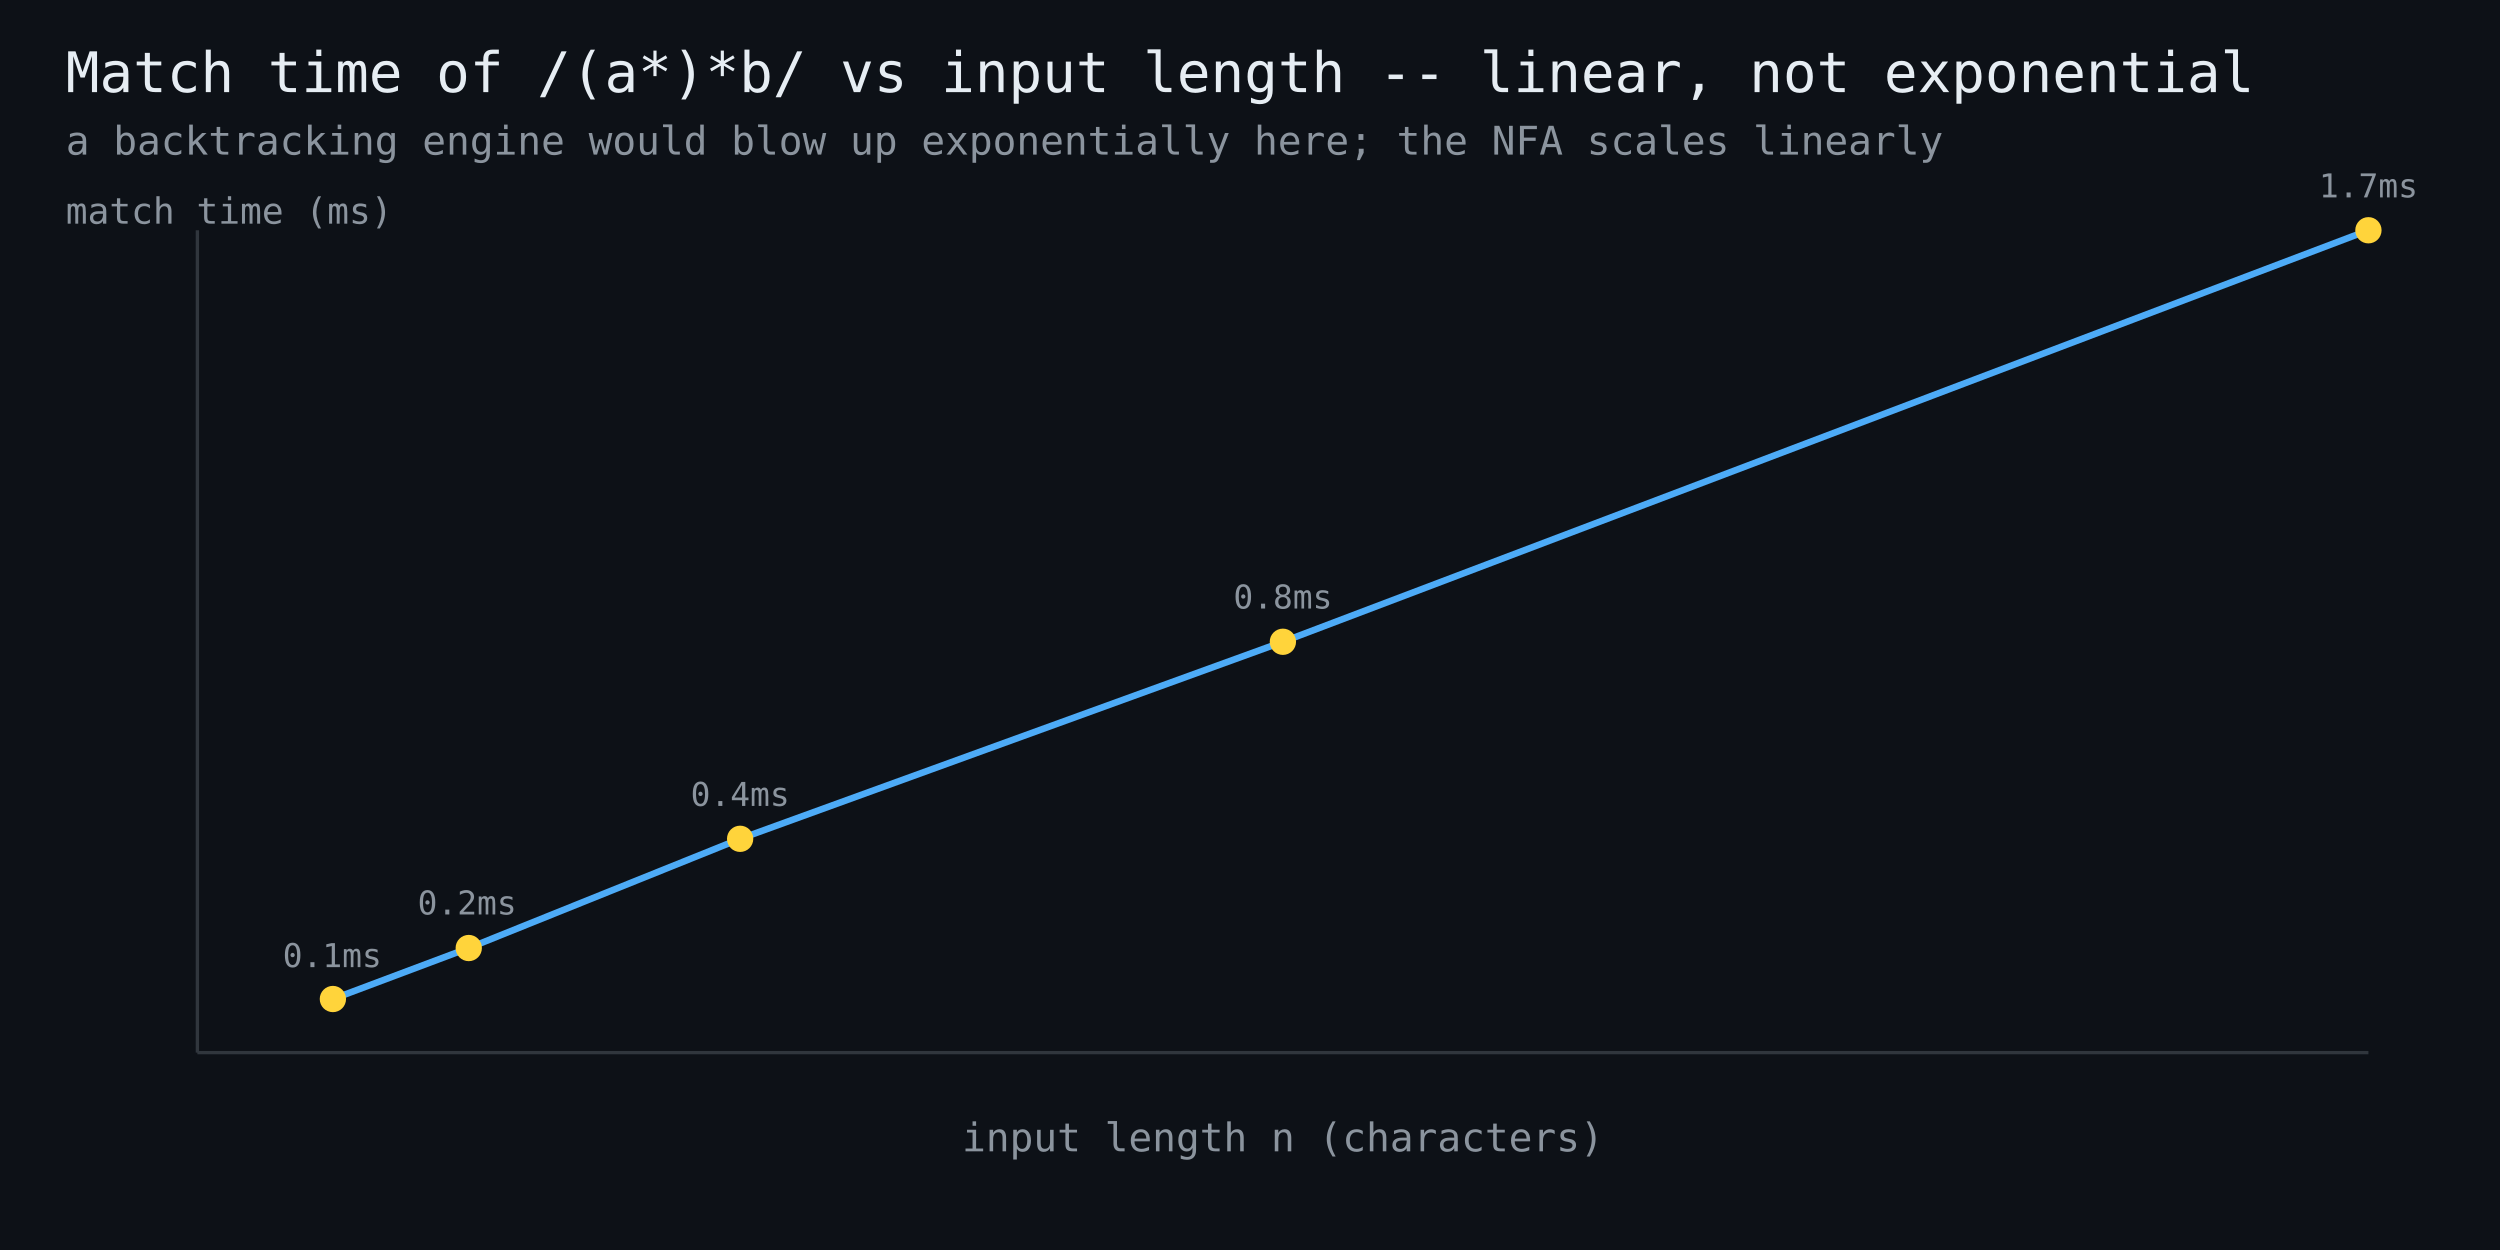
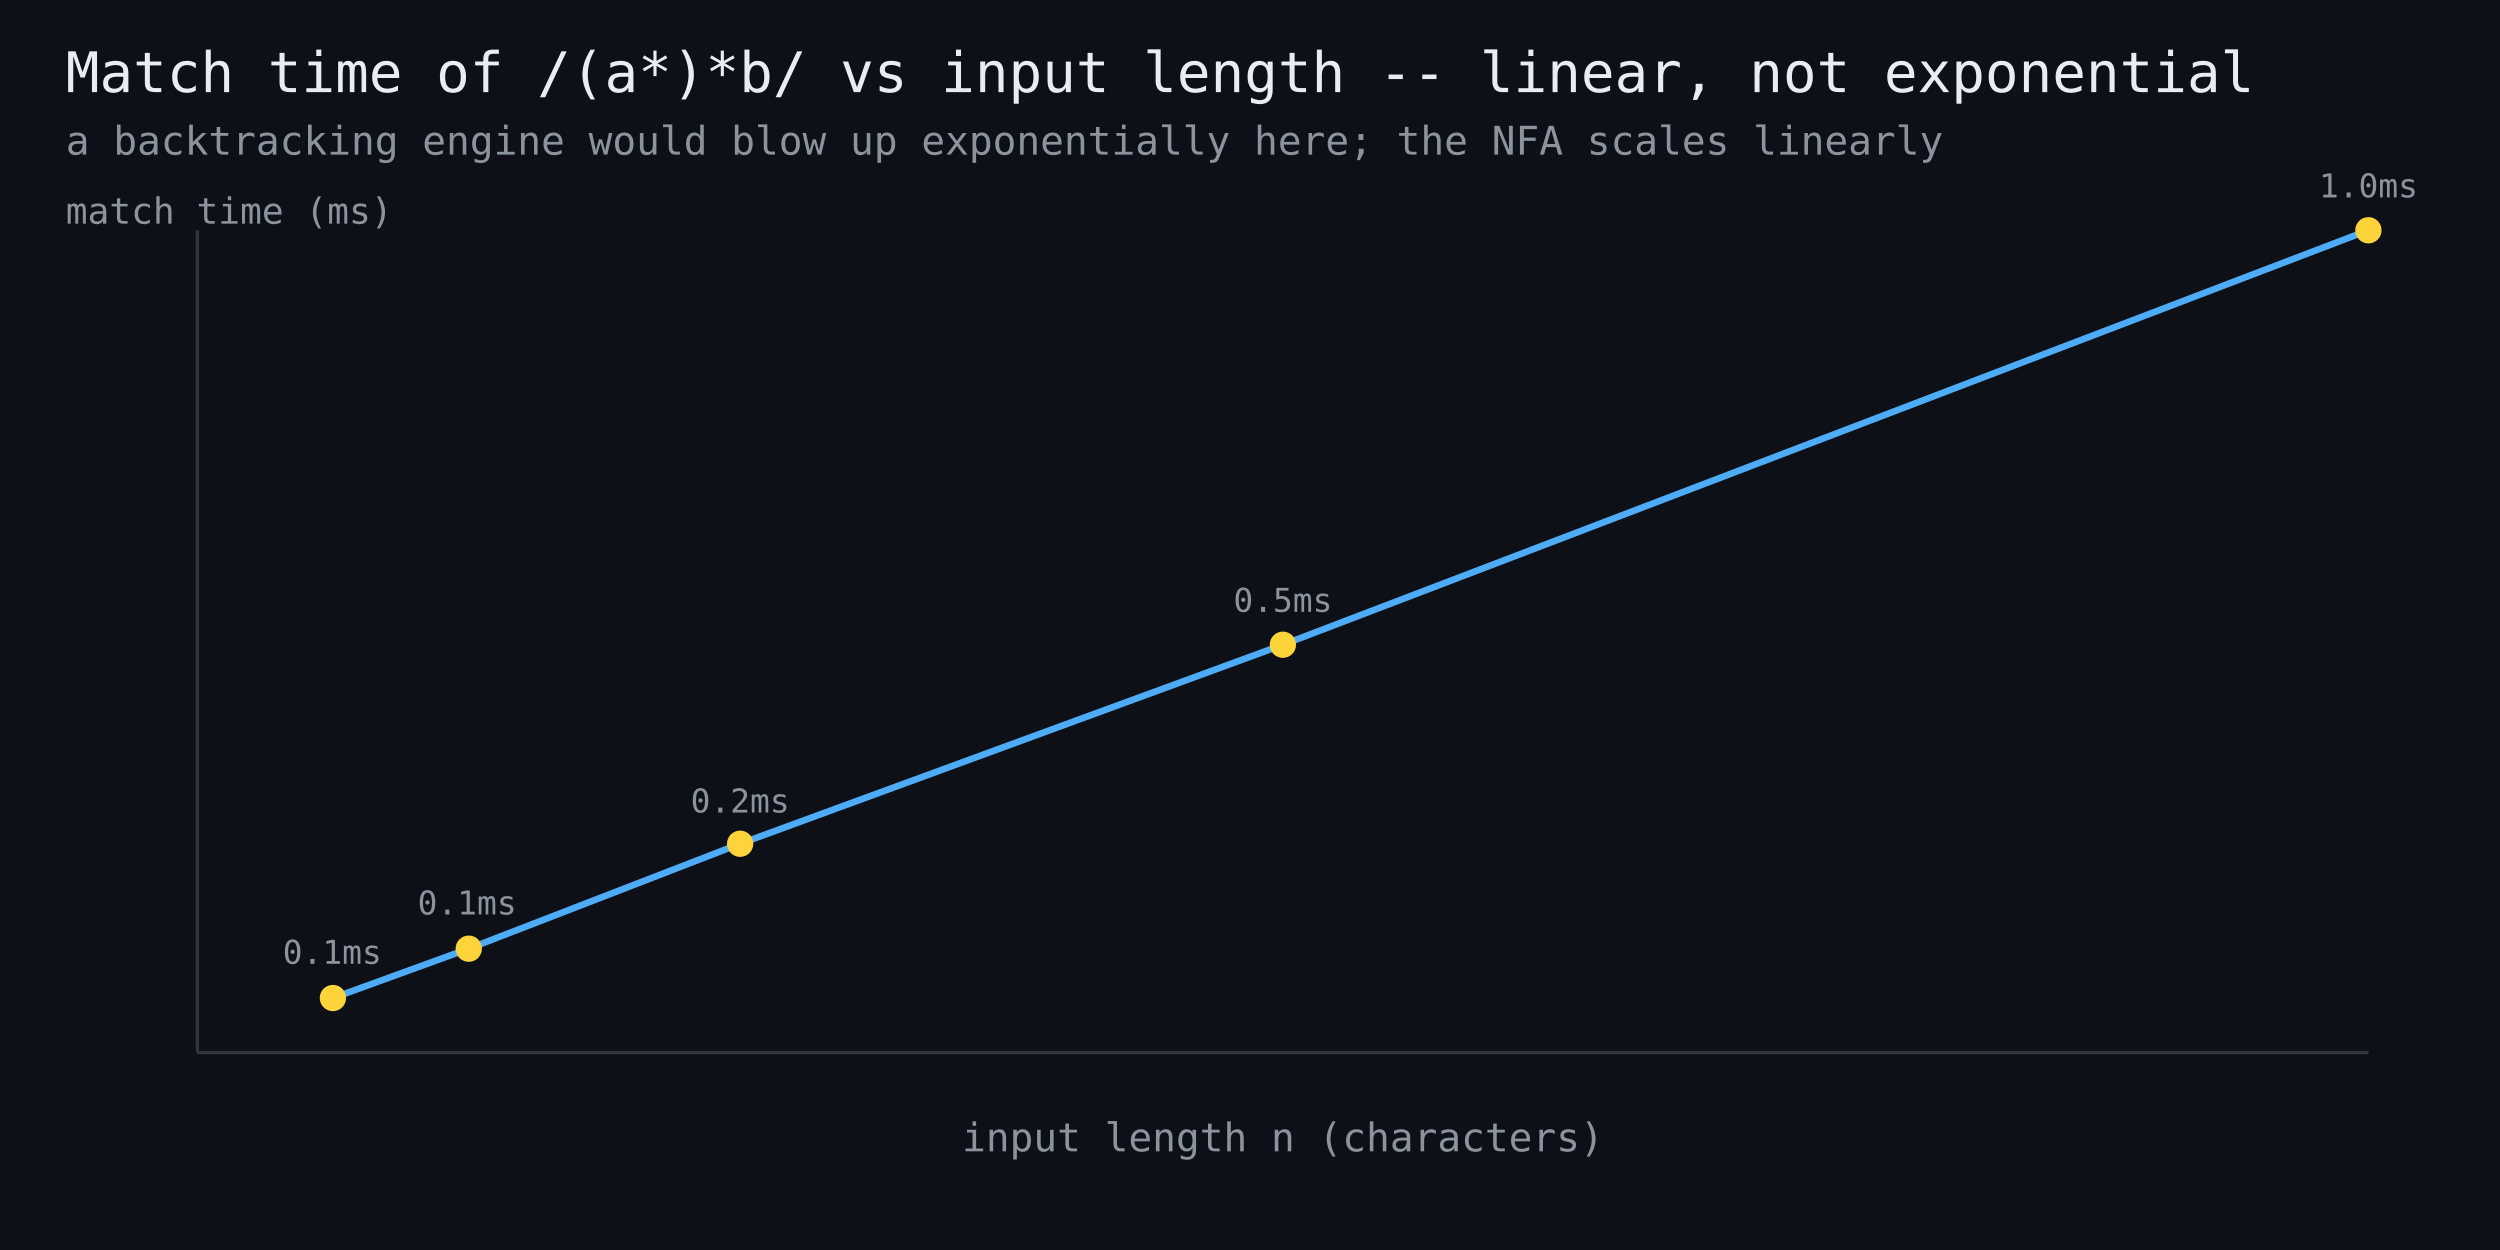
<svg xmlns="http://www.w3.org/2000/svg" width="760" height="380" viewBox="0 0 760 380" font-family="monospace">
  <rect width="760" height="380" fill="#0d1117" />
  <text x="20" y="28" fill="#e6edf3" font-size="17">Match time of /(a*)*b/ vs input length -- linear, not exponential</text>
  <text x="20" y="47" fill="#8b949e" font-size="12">a backtracking engine would blow up exponentially here; the NFA scales linearly</text>
  <line x1="60" y1="320" x2="720" y2="320" stroke="#30363d" stroke-width="1" />
  <line x1="60" y1="320" x2="60" y2="70" stroke="#30363d" stroke-width="1" />
-   <polyline points="101.2,303.7 142.5,288.2 225.0,255.0 390.0,195.1 720.0,70.0" fill="none" stroke="#4dabf7" stroke-width="2" />
-   <circle cx="101.2" cy="303.7" r="4" fill="#ffd43b" />
-   <text x="101" y="294" fill="#8b949e" font-size="10" text-anchor="middle">0.1ms</text>
-   <circle cx="142.5" cy="288.2" r="4" fill="#ffd43b" />
-   <text x="142" y="278" fill="#8b949e" font-size="10" text-anchor="middle">0.2ms</text>
-   <circle cx="225.0" cy="255.0" r="4" fill="#ffd43b" />
-   <text x="225" y="245" fill="#8b949e" font-size="10" text-anchor="middle">0.4ms</text>
-   <circle cx="390.0" cy="195.1" r="4" fill="#ffd43b" />
-   <text x="390" y="185" fill="#8b949e" font-size="10" text-anchor="middle">0.8ms</text>
+   <polyline points="101.2,303.4 142.5,288.4 225.0,256.5 390.0,196.0 720.0,70.0" fill="none" stroke="#4dabf7" stroke-width="2" />
+   <circle cx="101.2" cy="303.4" r="4" fill="#ffd43b" />
+   <text x="101" y="293" fill="#8b949e" font-size="10" text-anchor="middle">0.1ms</text>
+   <circle cx="142.5" cy="288.4" r="4" fill="#ffd43b" />
+   <text x="142" y="278" fill="#8b949e" font-size="10" text-anchor="middle">0.1ms</text>
+   <circle cx="225.0" cy="256.5" r="4" fill="#ffd43b" />
+   <text x="225" y="247" fill="#8b949e" font-size="10" text-anchor="middle">0.2ms</text>
+   <circle cx="390.0" cy="196.0" r="4" fill="#ffd43b" />
+   <text x="390" y="186" fill="#8b949e" font-size="10" text-anchor="middle">0.5ms</text>
  <circle cx="720.0" cy="70.0" r="4" fill="#ffd43b" />
-   <text x="720" y="60" fill="#8b949e" font-size="10" text-anchor="middle">1.7ms</text>
+   <text x="720" y="60" fill="#8b949e" font-size="10" text-anchor="middle">1.0ms</text>
  <text x="390" y="350" fill="#8b949e" font-size="12" text-anchor="middle">input length n (characters)</text>
  <text x="20" y="68" fill="#8b949e" font-size="11">match time (ms)</text>
</svg>
